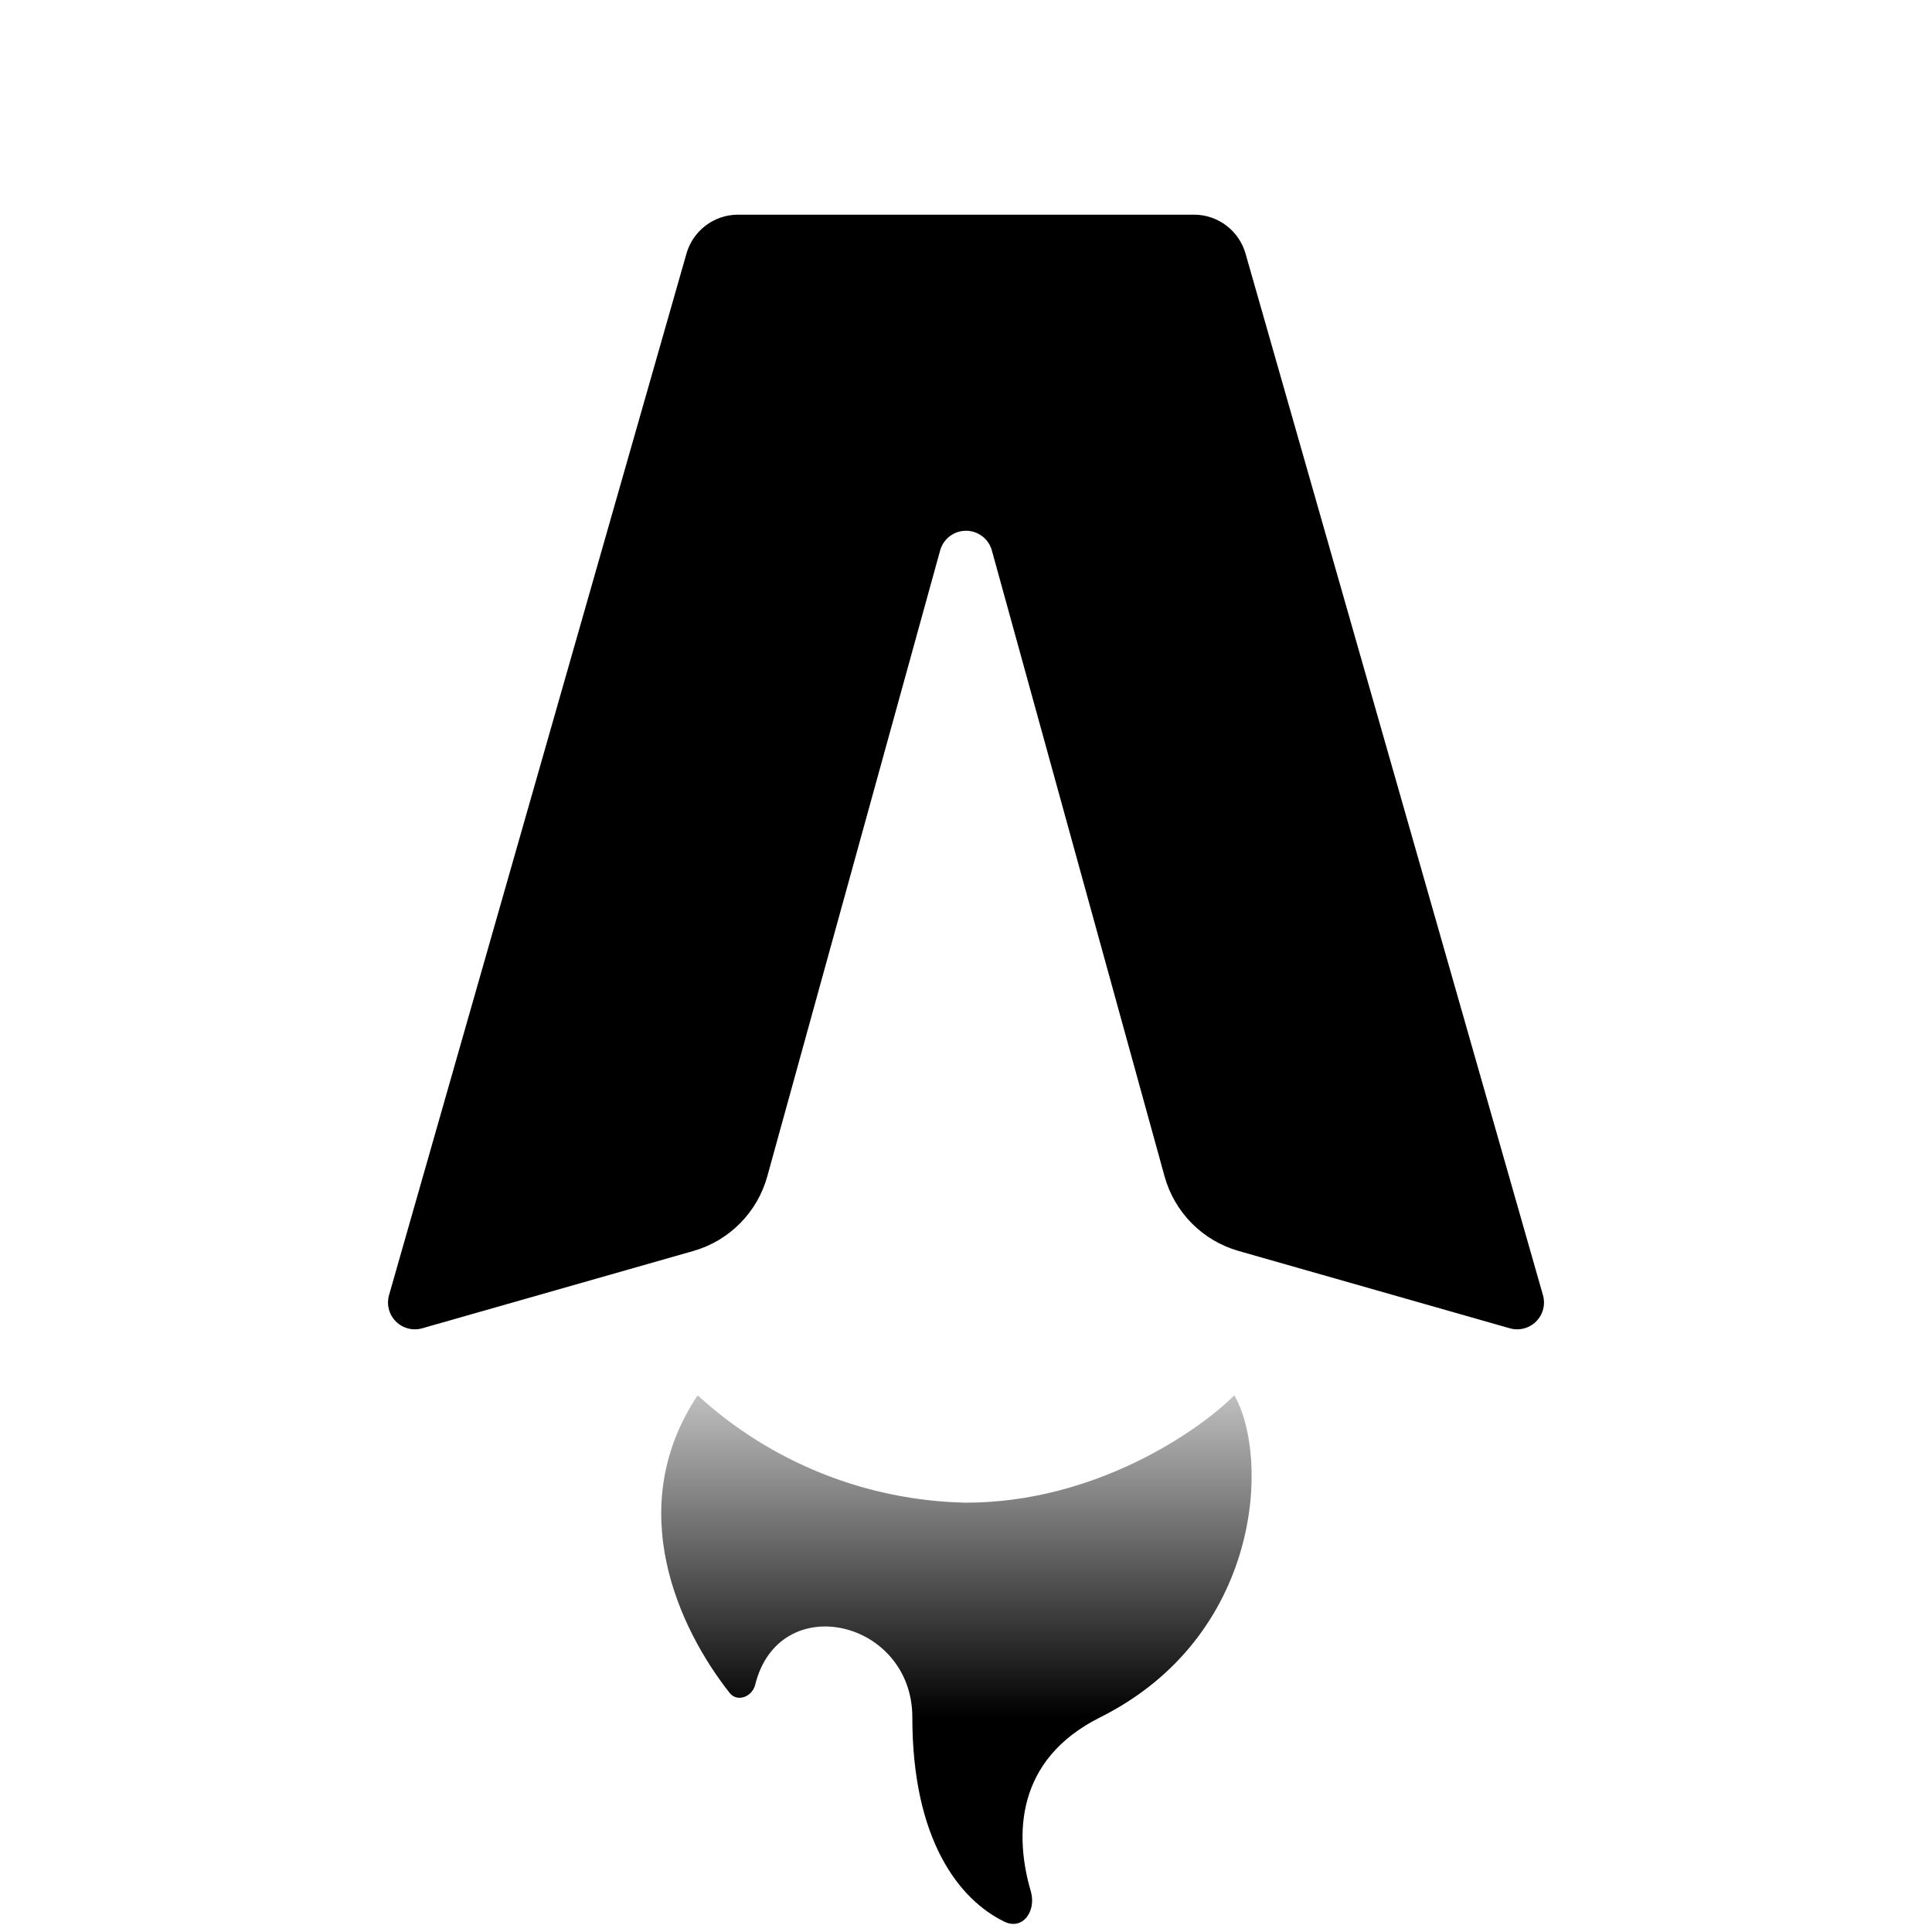
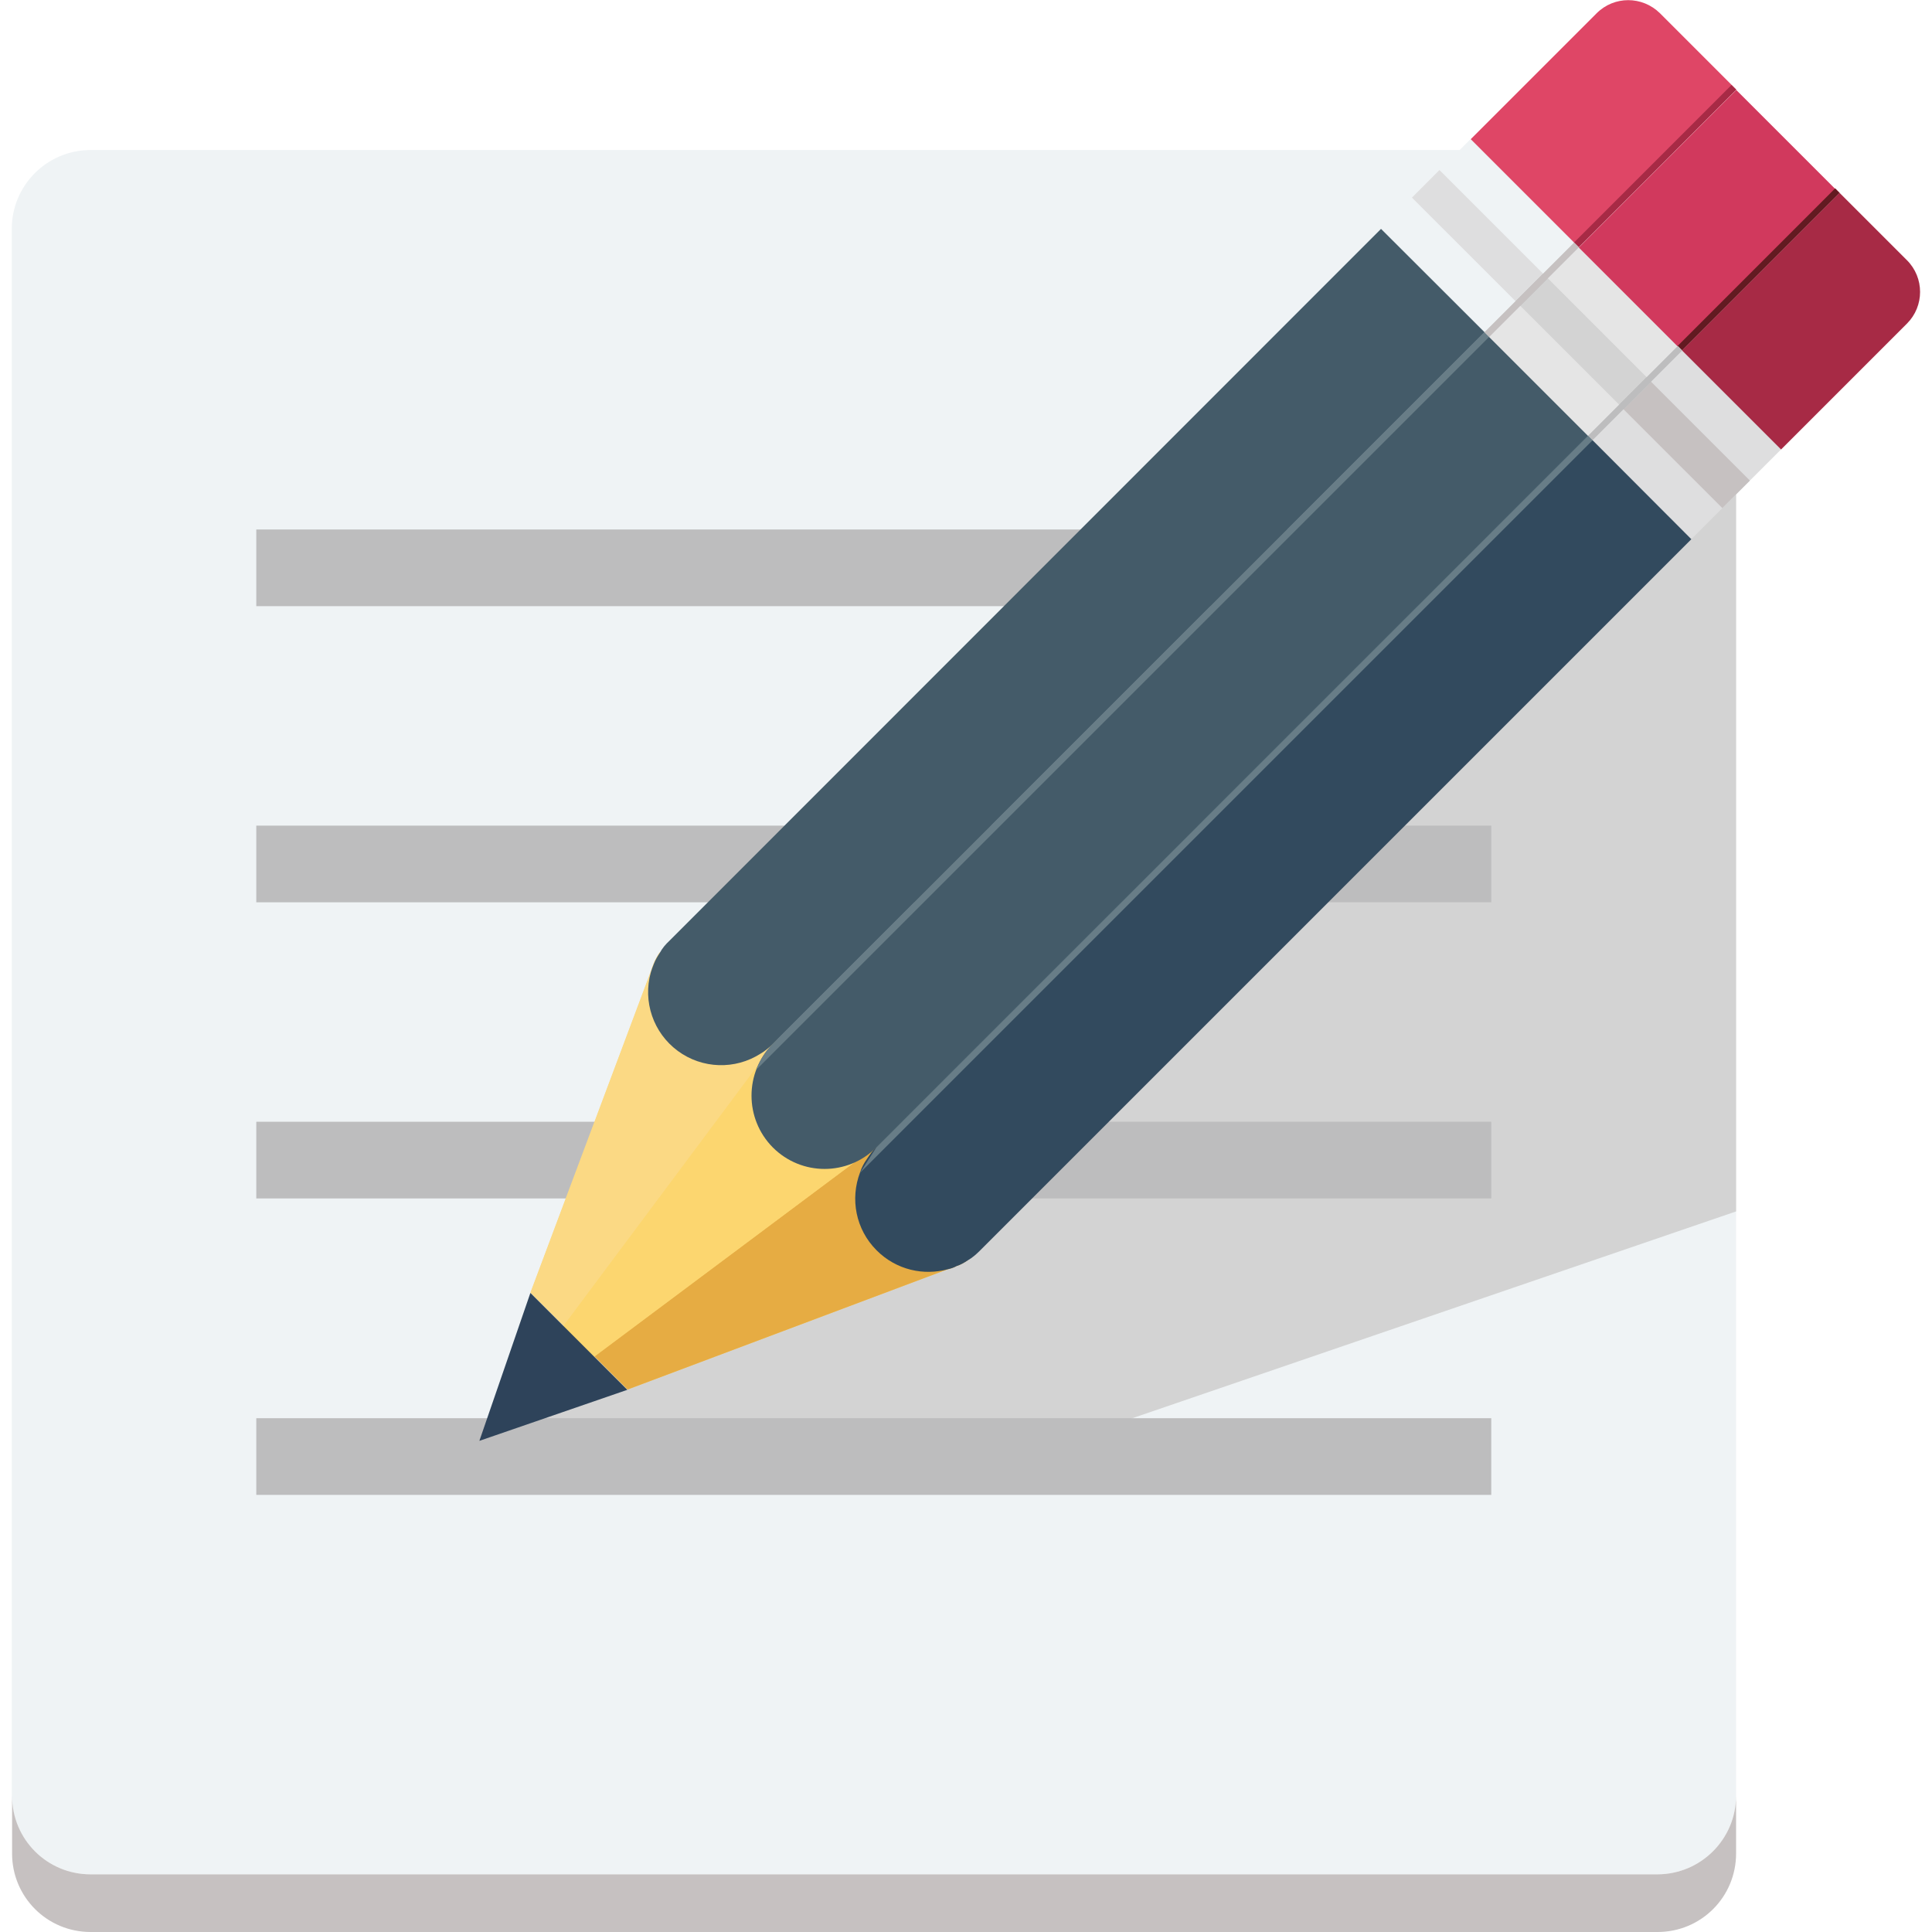
- <svg xmlns="http://www.w3.org/2000/svg" fill="none" viewBox="0 0 36 36">
-   <path fill="#000" d="M22.25 4h-8.5a1 1 0 0 0-.96.73l-5.54 19.4a.5.5 0 0 0 .62.62l5.05-1.44a2 2 0 0 0 1.38-1.4l3.22-11.66a.5.5 0 0 1 .96 0l3.22 11.67a2 2 0 0 0 1.38 1.39l5.05 1.44a.5.5 0 0 0 .62-.62l-5.54-19.4a1 1 0 0 0-.96-.73Z" />
-   <path fill="url(#gradient)" d="M18 28a7.63 7.63 0 0 1-5-2c-1.4 2.1-.35 4.35.6 5.55.14.17.41.07.47-.15.44-1.8 2.93-1.22 2.93.6 0 2.28.87 3.4 1.72 3.81.34.16.59-.2.49-.56-.31-1.05-.29-2.46 1.29-3.25 3-1.5 3.17-4.83 2.5-6-.67.67-2.6 2-5 2Z" />
-   <defs>
-     <linearGradient id="gradient" x1="16" x2="16" y1="32" y2="24" gradientUnits="userSpaceOnUse">
-       <stop stop-color="#000" />
-       <stop offset="1" stop-color="#000" stop-opacity="0" />
-     </linearGradient>
-   </defs>
-   <style>
-     @media (prefers-color-scheme:dark){:root{filter:invert(100%)}}
-   </style>
+ <svg xmlns="http://www.w3.org/2000/svg" viewBox="0 0 64 64">
+   <path fill="#eff3f5" d="M54.9 62.09H3c-1.44 0-2.61-1.17-2.61-2.61V7.58C.39 6.14 1.56 4.97 3 4.97h51.9c1.44 0 2.61 1.17 2.61 2.61v51.9c0 1.44-1.17 2.61-2.61 2.61z" />
+   <path fill="#c6c1c1" d="M57.51 59.49v1.91c0 1.44-1.16 2.6-2.6 2.6H3C1.56 64 .4 62.84.4 61.4v-1.91c0 1.44 1.16 2.6 2.6 2.6h51.9a2.61 2.61 0 0 0 2.61-2.6z" />
+   <path fill="#d3d3d3" d="M15.88 47.73h19.44l22.19-7.6V15.32z" />
+   <path fill="#bdbdbe" d="M8.49 17.54H49.4v2.54H8.49zM8.49 27.35H49.4v2.54H8.49zM8.49 37.16H49.4v2.54H8.49zM8.49 46.98H49.4v2.54H8.49z" />
+   <path fill="#fcd66f" d="M32.05 41.75c-.12.08-.24.15-.37.19-.09.05-.18.08-.27.1l-10.62 3.99-3.21-3.21 3.98-10.62c.03-.09.06-.19.1-.28.05-.13.12-.25.2-.37l10.19 10.2z" />
+   <path fill="#fbd984" d="m18.67 43.92-1.1-1.1 3.98-10.62c.03-.09.06-.19.1-.28.05-.13.12-.25.2-.37l3.91 2.86-7.09 9.51z" />
+   <path fill="#e6ac43" d="M32.05 41.75c-.12.08-.24.15-.37.19-.09.05-.18.08-.27.1l-10.62 3.99-1.1-1.1 9.51-7.1 2.85 3.92z" />
+   <path fill="#fcd66f" d="m29.19 37.84-9.5 7.1-3.81 2.79 2.79-3.81 7.1-9.5z" />
+   <path fill="#2e435a" d="m15.88 47.73 4.9-1.69-3.21-3.21z" />
+   <path fill="#324a5e" d="M56.03 17.86 32.46 41.43c-.13.13-.26.24-.4.32-.12.08-.24.15-.37.19-.09.05-.18.08-.27.1-.82.23-1.73.03-2.38-.62-.7-.7-.88-1.71-.55-2.58.05-.16.13-.31.23-.45.09-.14.19-.28.32-.4l23.57-23.57 3.42 3.44z" />
+   <path fill="#445b69" d="M25.6 34.58 49.18 11l3.43 3.43-23.58 23.58c-.95.95-2.48.95-3.43 0-.94-.95-.94-2.48 0-3.43z" />
+   <path fill="#445b69" d="M49.18 11 25.6 34.58c-.13.13-.26.24-.4.32a2.42 2.42 0 0 1-3.64-2.69c.03-.09.06-.19.1-.28.05-.13.12-.25.2-.37.08-.15.19-.28.32-.4L45.75 7.58 49.18 11z" />
+   <path fill="#687d87" d="M49.33 11.16 25.05 35.44c.12-.31.3-.61.55-.86L49.18 11l.15.16zM28.49 38.85l24.27-24.27-.15-.15-23.58 23.58z" />
+   <path fill="#dededf" d="m52.755 14.582 2.97-2.97L59 14.887l-2.97 2.97z" />
+   <path fill="#e5e5e5" d="m49.331 11.164 2.97-2.97 3.274 3.274-2.97 2.97z" />
+   <path fill="#eff3f5" d="m45.749 7.573 2.97-2.97 3.43 3.43-2.97 2.97z" />
+   <path fill="#dededf" d="m49.177 11.005 2.97-2.97.156.156-2.97 2.97zM52.61 14.431l2.97-2.97.148.149-2.97 2.97z" />
+   <path fill="#a72a45" d="M63.17 10.72 59 14.89l-3.28-3.28 5.22-5.22 2.23 2.23c.58.58.58 1.52 0 2.1z" />
+   <path fill="#d1395d" d="m52.3 8.2 5.217-5.218 3.274 3.273-5.218 5.219z" />
+   <path fill="#df4666" d="M57.52 2.97 52.3 8.19l-3.58-3.58L52.89.44c.58-.58 1.51-.58 2.1 0l2.53 2.53zM55.572 11.46l5.219-5.22.148.15-5.218 5.218z" />
+   <path fill="#a72a45" d="m52.14 8.034 5.218-5.218.156.155-5.218 5.219z" />
+   <path fill="#621a21" d="m55.572 11.46 5.219-5.22.148.15-5.218 5.218z" />
+   <path fill="#c6c1c1" d="m53.78 13.557.913-.912 3.274 3.274-.912.912z" />
+   <path fill="#d3d3d3" d="m50.364 10.134.913-.912 3.273 3.274-.912.912z" />
+   <path fill="#dededf" d="m46.772 6.546.912-.913 3.43 3.43-.912.912z" />
+   <path fill="#bdbdbe" d="m50.203 9.98.912-.911.156.155-.912.912zM53.635 13.406l.912-.912.149.148-.912.912z" />
+   <path fill="#c6c1c1" d="m49.177 11.005 2.97-2.97.156.156-2.97 2.97z" />
+   <path fill="#bdbdbe" d="m52.61 14.431 2.97-2.97.148.149-2.97 2.97z" />
</svg>
